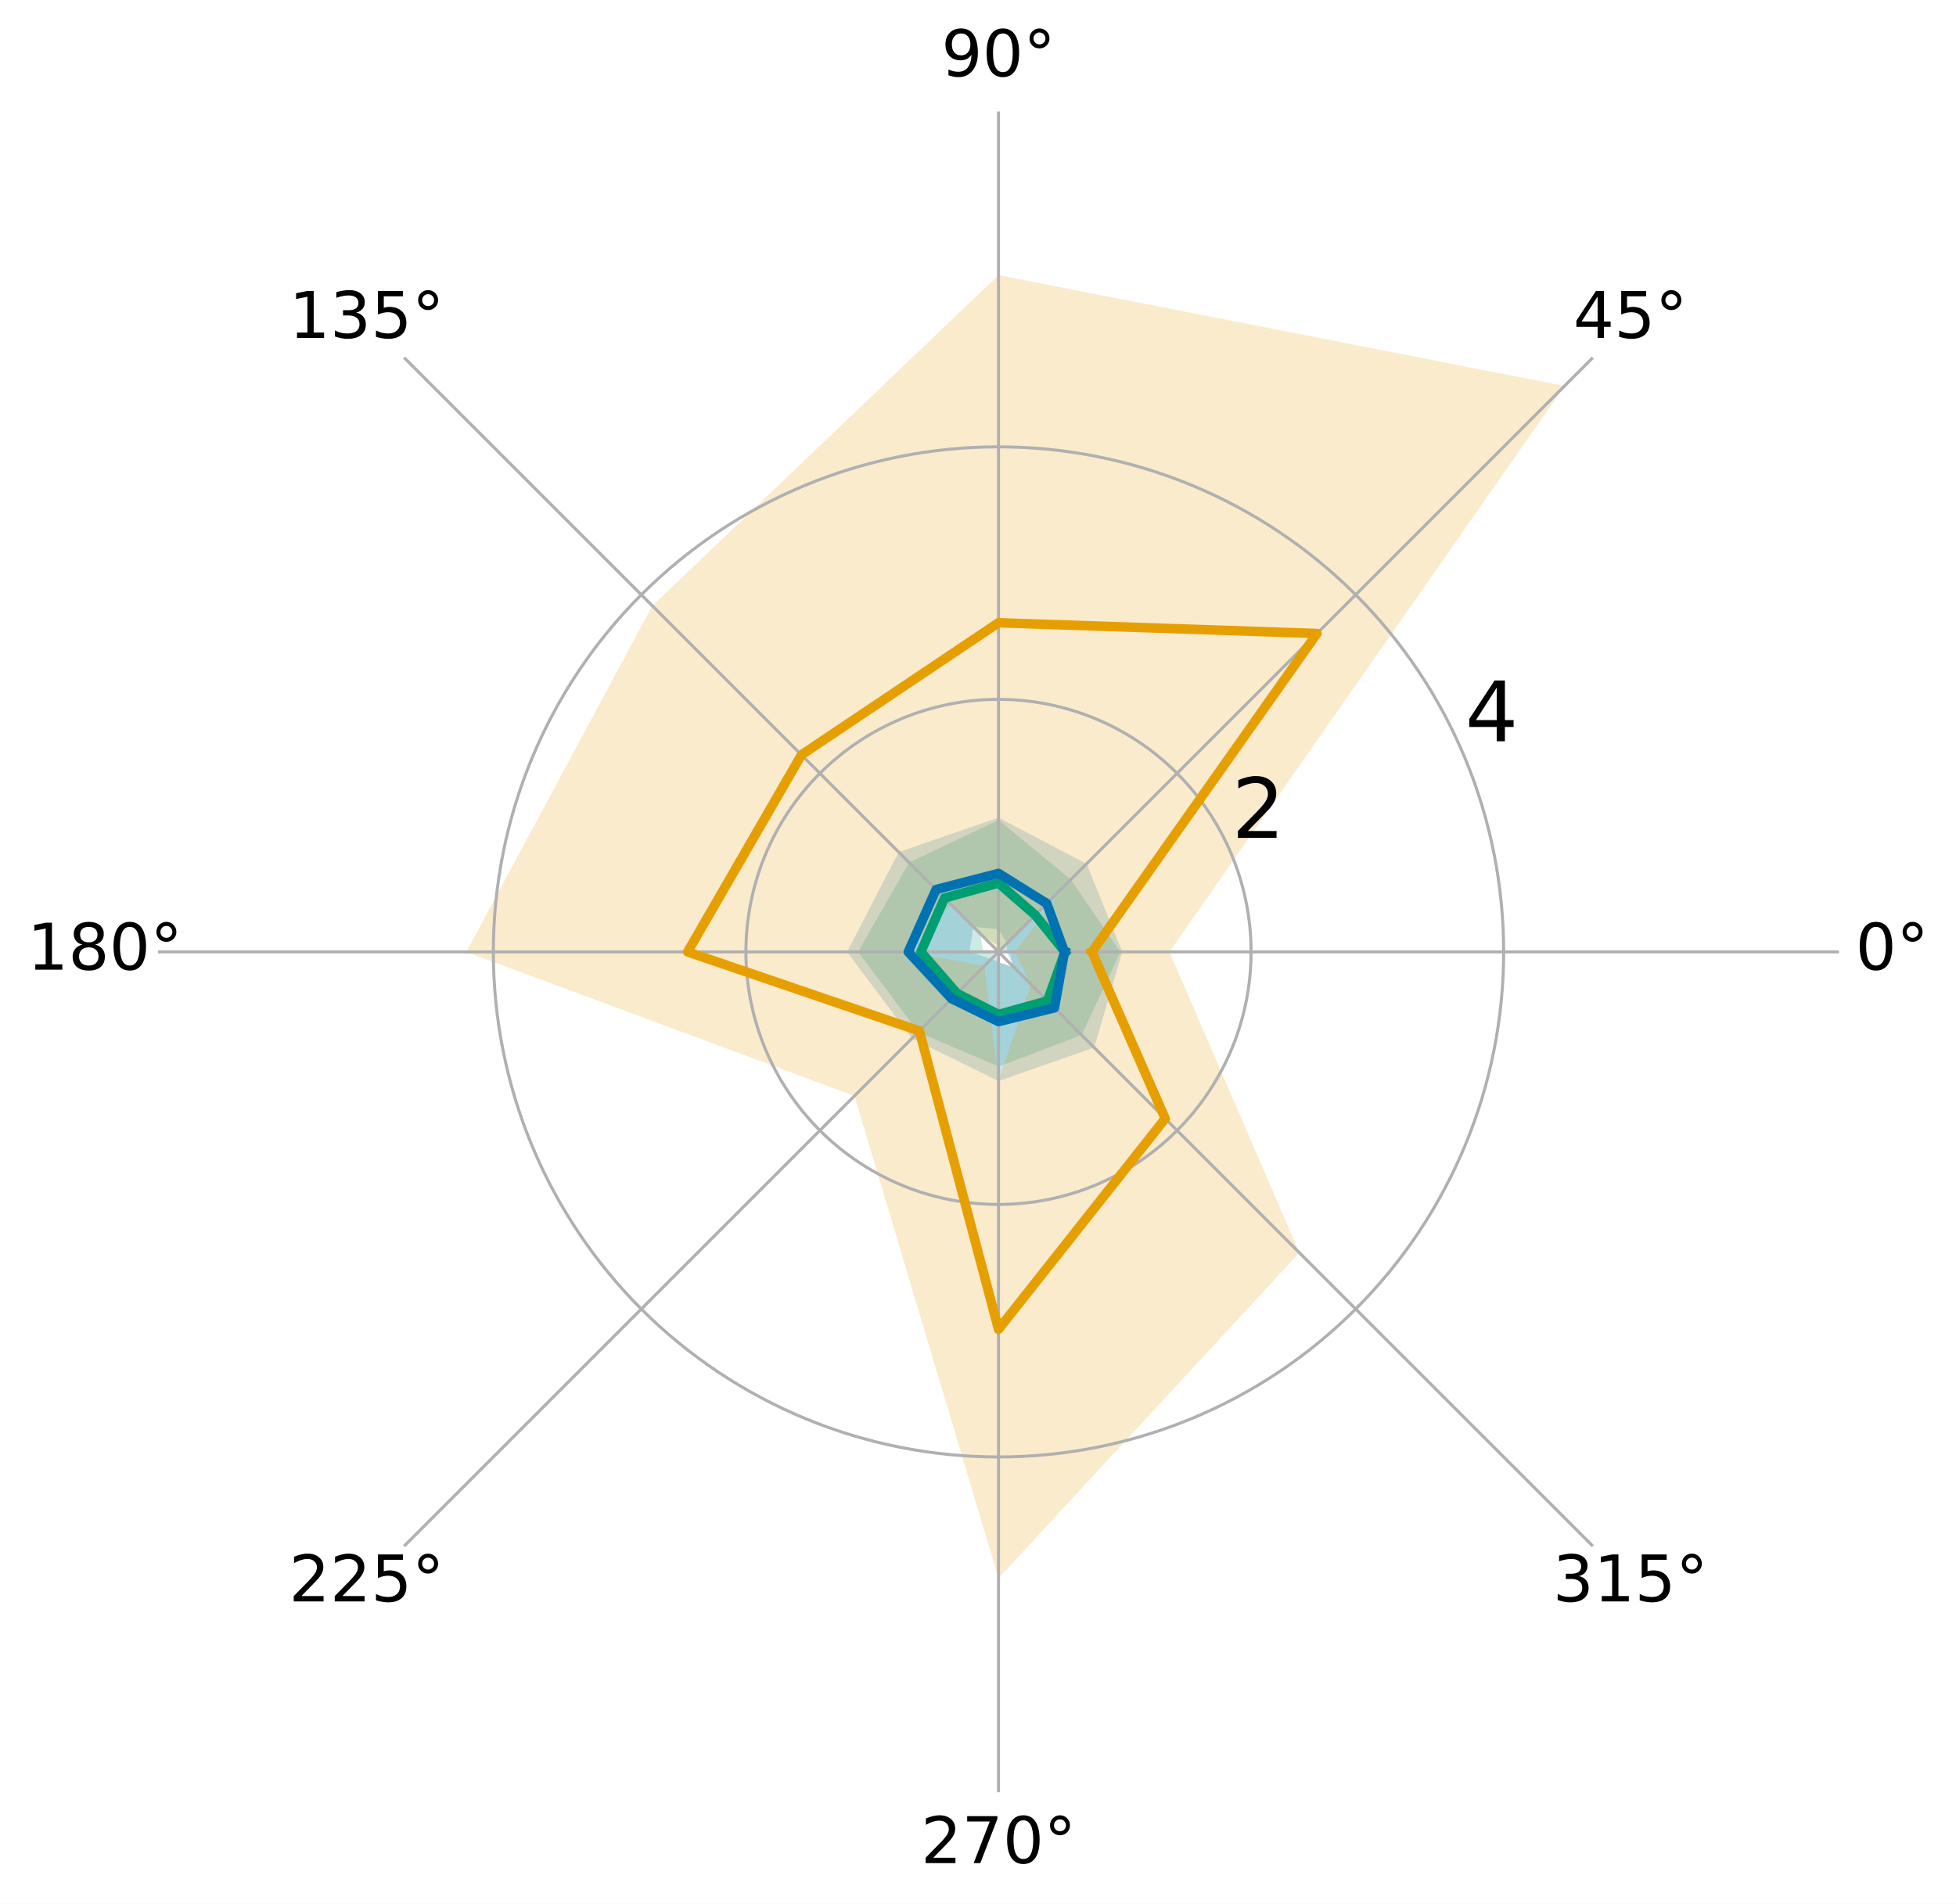
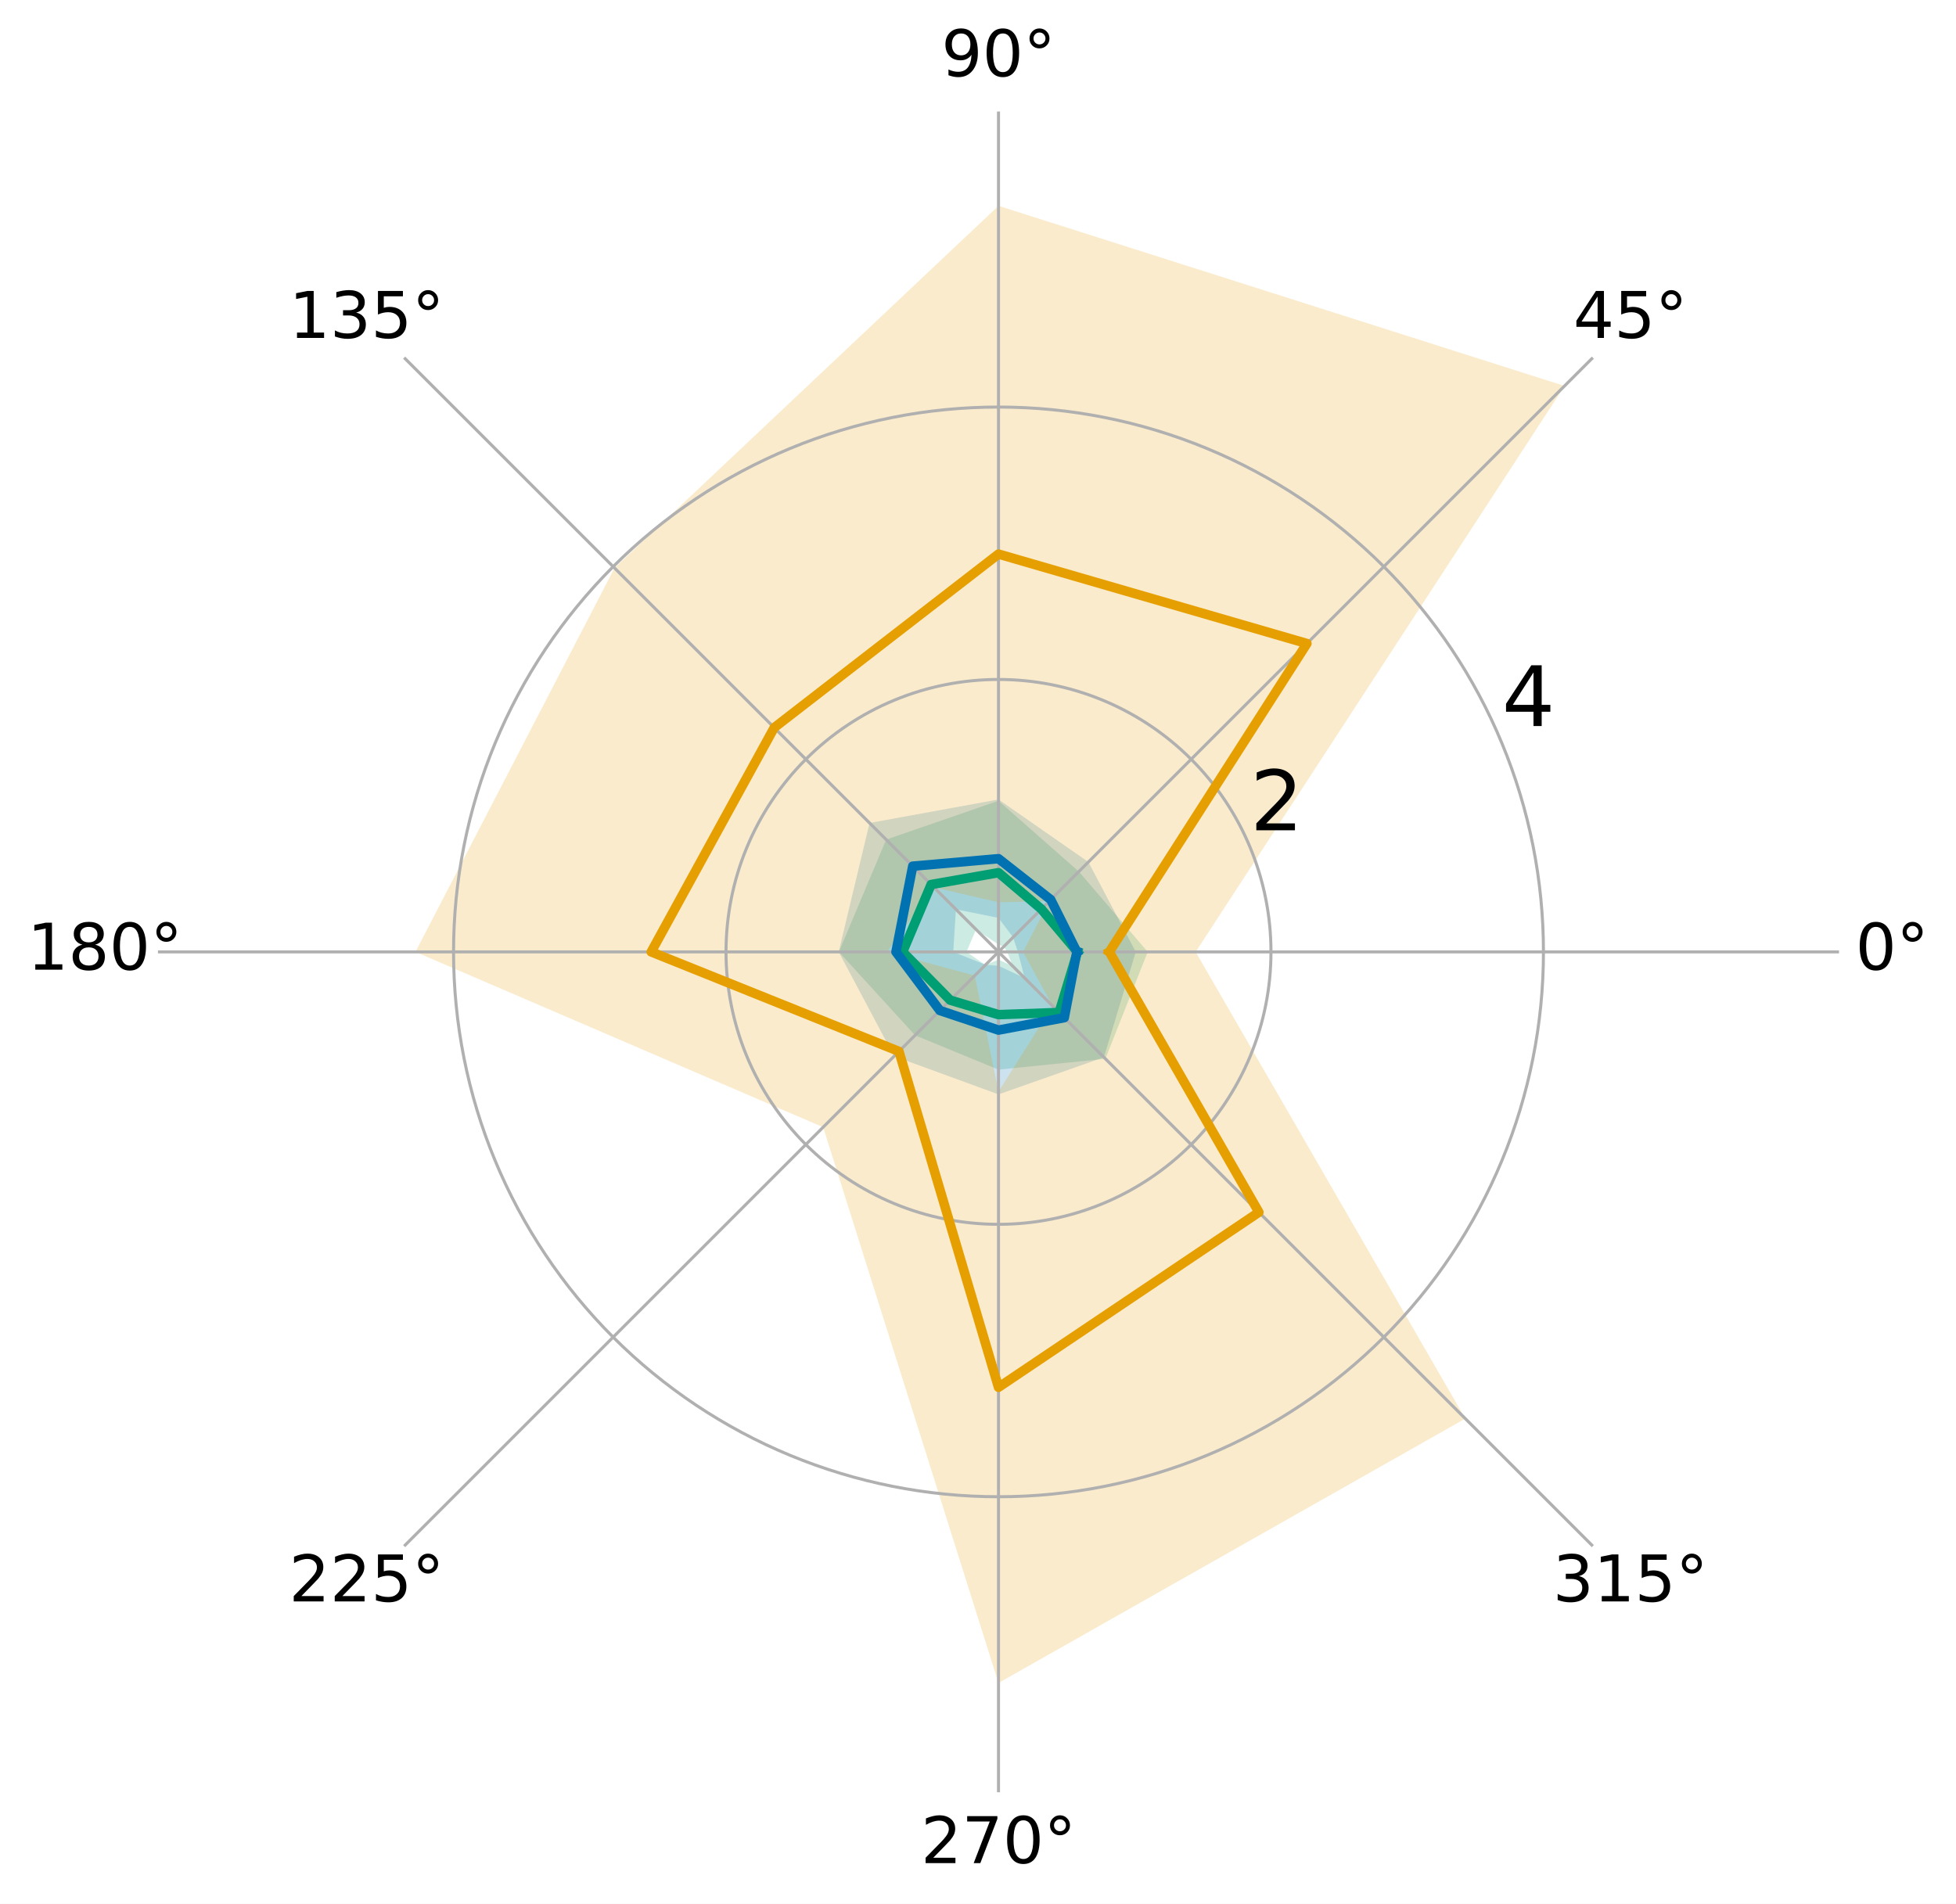
<svg xmlns="http://www.w3.org/2000/svg" xmlns:xlink="http://www.w3.org/1999/xlink" width="516.053pt" height="502.373pt" viewBox="0 0 516.053 502.373" version="1.1">
  <defs>
    <style type="text/css">*{stroke-linejoin: round; stroke-linecap: butt}</style>
  </defs>
  <g id="figure_1">
    <g id="patch_1">
      <path d="M 0 502.373  L 516.053 502.373  L 516.053 0  L 0 0  z " style="fill: #ffffff" />
    </g>
    <g id="axes_1">
      <g id="patch_2">
        <path d="M 485.194 251.186  C 485.194 222.065 479.458 193.227 468.314 166.323  C 457.17 139.418 440.834 114.97 420.242 94.378  C 399.651 73.787 375.203 57.451 348.298 46.307  C 321.394 35.163 292.556 29.426 263.434 29.426  C 234.313 29.426 205.475 35.163 178.57 46.307  C 151.666 57.451 127.218 73.787 106.626 94.378  C 86.035 114.97 69.699 139.418 58.555 166.323  C 47.411 193.227 41.674 222.065 41.674 251.186  C 41.674 280.308 47.411 309.146 58.555 336.05  C 69.699 362.955 86.035 387.403 106.626 407.994  C 127.218 428.586 151.666 444.922 178.57 456.066  C 205.475 467.21 234.313 472.946 263.434 472.946  C 292.556 472.946 321.394 467.21 348.298 456.066  C 375.203 444.922 399.651 428.586 420.242 407.994  C 440.834 387.403 457.17 362.955 468.314 336.05  C 479.458 309.146 485.194 280.308 485.194 251.186  M 263.434 251.186  C 263.434 251.186 263.434 251.186 263.434 251.186  C 263.434 251.186 263.434 251.186 263.434 251.186  C 263.434 251.186 263.434 251.186 263.434 251.186  C 263.434 251.186 263.434 251.186 263.434 251.186  C 263.434 251.186 263.434 251.186 263.434 251.186  C 263.434 251.186 263.434 251.186 263.434 251.186  C 263.434 251.186 263.434 251.186 263.434 251.186  C 263.434 251.186 263.434 251.186 263.434 251.186  C 263.434 251.186 263.434 251.186 263.434 251.186  C 263.434 251.186 263.434 251.186 263.434 251.186  C 263.434 251.186 263.434 251.186 263.434 251.186  C 263.434 251.186 263.434 251.186 263.434 251.186  C 263.434 251.186 263.434 251.186 263.434 251.186  C 263.434 251.186 263.434 251.186 263.434 251.186  C 263.434 251.186 263.434 251.186 263.434 251.186  C 263.434 251.186 263.434 251.186 263.434 251.186  z " style="fill: #ffffff" />
      </g>
      <g id="PolyCollection_1">
        <defs>
-           <path id="m7b139d3107" d="M 295.572 -251.186  L 266.367 -251.186  L 263.756 -251.509  L 263.434 -252.725  L 258.566 -256.055  L 259.506 -251.186  L 262.713 -250.465  L 263.434 -248.424  L 267.323 -247.298  L 266.367 -251.186  L 295.572 -251.186  L 295.572 -251.186  L 285.383 -229.238  L 263.434 -220.932  L 242.262 -230.014  L 226.381 -251.186  L 239.858 -274.763  L 263.434 -285.977  L 282.523 -270.275  L 295.572 -251.186  z " />
+           <path id="m0e703ee8fe" d="M 302.805 -251.186  L 265.719 -251.186  L 264.846 -252.598  L 263.434 -253.131  L 257.517 -257.103  L 254.975 -251.186  L 259.974 -247.726  L 263.434 -249.137  L 267.219 -247.401  L 265.719 -251.186  L 302.805 -251.186  L 302.805 -251.186  L 291.637 -222.983  L 263.434 -220.119  L 241.42 -229.172  L 221.327 -251.186  L 233.798 -280.823  L 263.434 -291.057  L 284.63 -272.382  L 302.805 -251.186  z " />
        </defs>
-         <g clip-path="url(#p040e61b2b8)">
-           <use xlink:href="#m7b139d3107" x="0" y="502.373" style="fill: #009e73; fill-opacity: 0.2" />
+         <g clip-path="url(#p2727c9219c)">
+           <use xlink:href="#m0e703ee8fe" x="0" y="502.373" style="fill: #009e73; fill-opacity: 0.2" />
        </g>
      </g>
      <g id="PolyCollection_2">
        <defs>
-           <path id="m2062d7bd07" d="M 296.093 -251.186  L 265.592 -251.186  L 265.709 -253.461  L 263.434 -257.194  L 256.828 -257.792  L 255.782 -251.186  L 261.55 -249.302  L 263.434 -248.487  L 267.713 -246.908  L 265.592 -251.186  L 296.093 -251.186  L 296.093 -251.186  L 288.675 -225.946  L 263.434 -217.094  L 240.597 -228.349  L 223.477 -251.186  L 237.107 -277.514  L 263.434 -286.612  L 286.67 -274.422  L 296.093 -251.186  z " />
+           <path id="m640a1366a4" d="M 299.654 -251.186  L 268.558 -251.186  L 267.281 -255.033  L 263.434 -260.157  L 252.202 -262.419  L 251.492 -251.186  L 260.032 -247.784  L 263.434 -247.513  L 270.351 -244.27  L 268.558 -251.186  L 299.654 -251.186  L 299.654 -251.186  L 291.239 -223.382  L 263.434 -213.583  L 235.903 -223.655  L 221.276 -251.186  L 229.418 -285.203  L 263.434 -291.411  L 287.148 -274.9  L 299.654 -251.186  z " />
        </defs>
-         <g clip-path="url(#p040e61b2b8)">
-           <use xlink:href="#m2062d7bd07" x="0" y="502.373" style="fill: #0072b2; fill-opacity: 0.2" />
+         <g clip-path="url(#p2727c9219c)">
+           <use xlink:href="#m640a1366a4" x="0" y="502.373" style="fill: #0072b2; fill-opacity: 0.2" />
        </g>
      </g>
      <g id="PolyCollection_3">
        <defs>
-           <path id="m95611dec97" d="M 308.528 -251.186  L 267.69 -251.186  L 282.146 -269.898  L 263.434 -251.186  L 250.784 -263.837  L 239.81 -251.186  L 259.705 -247.457  L 263.434 -217.285  L 272.029 -242.591  L 267.69 -251.186  L 308.528 -251.186  L 308.528 -251.186  L 342.807 -171.814  L 263.434 -85.922  L 225.426 -213.178  L 123.02 -251.186  L 172.108 -342.512  L 263.434 -429.771  L 412.775 -400.527  L 308.528 -251.186  z " />
+           <path id="m5c1da6e333" d="M 315.452 -251.186  L 269.903 -251.186  L 276.84 -264.592  L 263.434 -264.267  L 246.397 -268.224  L 234.01 -251.186  L 257.18 -244.932  L 263.434 -214.307  L 277.681 -236.94  L 269.903 -251.186  L 315.452 -251.186  L 315.452 -251.186  L 386.589 -128.032  L 263.434 -58.27  L 217.171 -204.923  L 109.608 -251.186  L 162.128 -352.492  L 263.434 -448.057  L 412.775 -400.527  L 315.452 -251.186  z " />
        </defs>
-         <g clip-path="url(#p040e61b2b8)">
-           <use xlink:href="#m95611dec97" x="0" y="502.373" style="fill: #e69f00; fill-opacity: 0.2" />
+         <g clip-path="url(#p2727c9219c)">
+           <use xlink:href="#m5c1da6e333" x="0" y="502.373" style="fill: #e69f00; fill-opacity: 0.2" />
        </g>
      </g>
      <g id="matplotlib.axis_1">
        <g id="xtick_1">
          <g id="line2d_1">
-             <path d="M 263.434 251.186  L 485.194 251.186  " clip-path="url(#p040e61b2b8)" style="fill: none; stroke: #b0b0b0; stroke-width: 0.8; stroke-linecap: square" />
+             <path d="M 263.434 251.186  L 485.194 251.186  " clip-path="url(#p2727c9219c)" style="fill: none; stroke: #b0b0b0; stroke-width: 0.8; stroke-linecap: square" />
          </g>
          <g id="text_1">
            <g transform="translate(489.5362 255.8773) scale(0.17 -0.17)">
              <defs>
                <path id="DejaVuSans-30" d="M 2034 4250  Q 1547 4250 1301 3770  Q 1056 3291 1056 2328  Q 1056 1369 1301 889  Q 1547 409 2034 409  Q 2525 409 2770 889  Q 3016 1369 3016 2328  Q 3016 3291 2770 3770  Q 2525 4250 2034 4250  z M 2034 4750  Q 2819 4750 3233 4129  Q 3647 3509 3647 2328  Q 3647 1150 3233 529  Q 2819 -91 2034 -91  Q 1250 -91 836 529  Q 422 1150 422 2328  Q 422 3509 836 4129  Q 1250 4750 2034 4750  z " transform="scale(0.015625)" />
                <path id="DejaVuSans-b0" d="M 1600 4347  Q 1350 4347 1178 4173  Q 1006 4000 1006 3750  Q 1006 3503 1178 3333  Q 1350 3163 1600 3163  Q 1850 3163 2022 3333  Q 2194 3503 2194 3750  Q 2194 3997 2020 4172  Q 1847 4347 1600 4347  z M 1600 4750  Q 1800 4750 1984 4673  Q 2169 4597 2303 4453  Q 2447 4313 2519 4134  Q 2591 3956 2591 3750  Q 2591 3338 2302 3052  Q 2013 2766 1594 2766  Q 1172 2766 890 3047  Q 609 3328 609 3750  Q 609 4169 896 4459  Q 1184 4750 1600 4750  z " transform="scale(0.015625)" />
              </defs>
              <use xlink:href="#DejaVuSans-30" />
              <use xlink:href="#DejaVuSans-b0" x="63.623" />
            </g>
          </g>
        </g>
        <g id="xtick_2">
          <g id="line2d_2">
-             <path d="M 263.434 251.186  L 420.242 94.378  " clip-path="url(#p040e61b2b8)" style="fill: none; stroke: #b0b0b0; stroke-width: 0.8; stroke-linecap: square" />
+             <path d="M 263.434 251.186  L 420.242 94.378  " clip-path="url(#p2727c9219c)" style="fill: none; stroke: #b0b0b0; stroke-width: 0.8; stroke-linecap: square" />
          </g>
          <g id="text_2">
            <g transform="translate(415.0756 89.16985) scale(0.17 -0.17)">
              <defs>
                <path id="DejaVuSans-34" d="M 2419 4116  L 825 1625  L 2419 1625  L 2419 4116  z M 2253 4666  L 3047 4666  L 3047 1625  L 3713 1625  L 3713 1100  L 3047 1100  L 3047 0  L 2419 0  L 2419 1100  L 313 1100  L 313 1709  L 2253 4666  z " transform="scale(0.015625)" />
                <path id="DejaVuSans-35" d="M 691 4666  L 3169 4666  L 3169 4134  L 1269 4134  L 1269 2991  Q 1406 3038 1543 3061  Q 1681 3084 1819 3084  Q 2600 3084 3056 2656  Q 3513 2228 3513 1497  Q 3513 744 3044 326  Q 2575 -91 1722 -91  Q 1428 -91 1123 -41  Q 819 9 494 109  L 494 744  Q 775 591 1075 516  Q 1375 441 1709 441  Q 2250 441 2565 725  Q 2881 1009 2881 1497  Q 2881 1984 2565 2268  Q 2250 2553 1709 2553  Q 1456 2553 1204 2497  Q 953 2441 691 2322  L 691 4666  z " transform="scale(0.015625)" />
              </defs>
              <use xlink:href="#DejaVuSans-34" />
              <use xlink:href="#DejaVuSans-35" x="63.623" />
              <use xlink:href="#DejaVuSans-b0" x="127.246" />
            </g>
          </g>
        </g>
        <g id="xtick_3">
          <g id="line2d_3">
-             <path d="M 263.434 251.186  L 263.434 29.426  " clip-path="url(#p040e61b2b8)" style="fill: none; stroke: #b0b0b0; stroke-width: 0.8; stroke-linecap: square" />
+             <path d="M 263.434 251.186  L 263.434 29.426  " clip-path="url(#p2727c9219c)" style="fill: none; stroke: #b0b0b0; stroke-width: 0.8; stroke-linecap: square" />
          </g>
          <g id="text_3">
            <g transform="translate(248.3681 20.11734) scale(0.17 -0.17)">
              <defs>
                <path id="DejaVuSans-39" d="M 703 97  L 703 672  Q 941 559 1184 500  Q 1428 441 1663 441  Q 2288 441 2617 861  Q 2947 1281 2994 2138  Q 2813 1869 2534 1725  Q 2256 1581 1919 1581  Q 1219 1581 811 2004  Q 403 2428 403 3163  Q 403 3881 828 4315  Q 1253 4750 1959 4750  Q 2769 4750 3195 4129  Q 3622 3509 3622 2328  Q 3622 1225 3098 567  Q 2575 -91 1691 -91  Q 1453 -91 1209 -44  Q 966 3 703 97  z M 1959 2075  Q 2384 2075 2632 2365  Q 2881 2656 2881 3163  Q 2881 3666 2632 3958  Q 2384 4250 1959 4250  Q 1534 4250 1286 3958  Q 1038 3666 1038 3163  Q 1038 2656 1286 2365  Q 1534 2075 1959 2075  z " transform="scale(0.015625)" />
              </defs>
              <use xlink:href="#DejaVuSans-39" />
              <use xlink:href="#DejaVuSans-30" x="63.623" />
              <use xlink:href="#DejaVuSans-b0" x="127.246" />
            </g>
          </g>
        </g>
        <g id="xtick_4">
          <g id="line2d_4">
-             <path d="M 263.434 251.186  L 106.626 94.378  " clip-path="url(#p040e61b2b8)" style="fill: none; stroke: #b0b0b0; stroke-width: 0.8; stroke-linecap: square" />
+             <path d="M 263.434 251.186  L 106.626 94.378  " clip-path="url(#p2727c9219c)" style="fill: none; stroke: #b0b0b0; stroke-width: 0.8; stroke-linecap: square" />
          </g>
          <g id="text_4">
            <g transform="translate(76.2525 89.16985) scale(0.17 -0.17)">
              <defs>
                <path id="DejaVuSans-31" d="M 794 531  L 1825 531  L 1825 4091  L 703 3866  L 703 4441  L 1819 4666  L 2450 4666  L 2450 531  L 3481 531  L 3481 0  L 794 0  L 794 531  z " transform="scale(0.015625)" />
                <path id="DejaVuSans-33" d="M 2597 2516  Q 3050 2419 3304 2112  Q 3559 1806 3559 1356  Q 3559 666 3084 287  Q 2609 -91 1734 -91  Q 1441 -91 1130 -33  Q 819 25 488 141  L 488 750  Q 750 597 1062 519  Q 1375 441 1716 441  Q 2309 441 2620 675  Q 2931 909 2931 1356  Q 2931 1769 2642 2001  Q 2353 2234 1838 2234  L 1294 2234  L 1294 2753  L 1863 2753  Q 2328 2753 2575 2939  Q 2822 3125 2822 3475  Q 2822 3834 2567 4026  Q 2313 4219 1838 4219  Q 1578 4219 1281 4162  Q 984 4106 628 3988  L 628 4550  Q 988 4650 1302 4700  Q 1616 4750 1894 4750  Q 2613 4750 3031 4423  Q 3450 4097 3450 3541  Q 3450 3153 3228 2886  Q 3006 2619 2597 2516  z " transform="scale(0.015625)" />
              </defs>
              <use xlink:href="#DejaVuSans-31" />
              <use xlink:href="#DejaVuSans-33" x="63.623" />
              <use xlink:href="#DejaVuSans-35" x="127.246" />
              <use xlink:href="#DejaVuSans-b0" x="190.869" />
            </g>
          </g>
        </g>
        <g id="xtick_5">
          <g id="line2d_5">
-             <path d="M 263.434 251.186  L 41.674 251.186  " clip-path="url(#p040e61b2b8)" style="fill: none; stroke: #b0b0b0; stroke-width: 0.8; stroke-linecap: square" />
+             <path d="M 263.434 251.186  L 41.674 251.186  " clip-path="url(#p2727c9219c)" style="fill: none; stroke: #b0b0b0; stroke-width: 0.8; stroke-linecap: square" />
          </g>
          <g id="text_5">
            <g transform="translate(7.2 255.8773) scale(0.17 -0.17)">
              <defs>
                <path id="DejaVuSans-38" d="M 2034 2216  Q 1584 2216 1326 1975  Q 1069 1734 1069 1313  Q 1069 891 1326 650  Q 1584 409 2034 409  Q 2484 409 2743 651  Q 3003 894 3003 1313  Q 3003 1734 2745 1975  Q 2488 2216 2034 2216  z M 1403 2484  Q 997 2584 770 2862  Q 544 3141 544 3541  Q 544 4100 942 4425  Q 1341 4750 2034 4750  Q 2731 4750 3128 4425  Q 3525 4100 3525 3541  Q 3525 3141 3298 2862  Q 3072 2584 2669 2484  Q 3125 2378 3379 2068  Q 3634 1759 3634 1313  Q 3634 634 3220 271  Q 2806 -91 2034 -91  Q 1263 -91 848 271  Q 434 634 434 1313  Q 434 1759 690 2068  Q 947 2378 1403 2484  z M 1172 3481  Q 1172 3119 1398 2916  Q 1625 2713 2034 2713  Q 2441 2713 2670 2916  Q 2900 3119 2900 3481  Q 2900 3844 2670 4047  Q 2441 4250 2034 4250  Q 1625 4250 1398 4047  Q 1172 3844 1172 3481  z " transform="scale(0.015625)" />
              </defs>
              <use xlink:href="#DejaVuSans-31" />
              <use xlink:href="#DejaVuSans-38" x="63.623" />
              <use xlink:href="#DejaVuSans-30" x="127.246" />
              <use xlink:href="#DejaVuSans-b0" x="190.869" />
            </g>
          </g>
        </g>
        <g id="xtick_6">
          <g id="line2d_6">
-             <path d="M 263.434 251.186  L 106.626 407.994  " clip-path="url(#p040e61b2b8)" style="fill: none; stroke: #b0b0b0; stroke-width: 0.8; stroke-linecap: square" />
+             <path d="M 263.434 251.186  L 106.626 407.994  " clip-path="url(#p2727c9219c)" style="fill: none; stroke: #b0b0b0; stroke-width: 0.8; stroke-linecap: square" />
          </g>
          <g id="text_6">
            <g transform="translate(76.2525 422.5848) scale(0.17 -0.17)">
              <defs>
                <path id="DejaVuSans-32" d="M 1228 531  L 3431 531  L 3431 0  L 469 0  L 469 531  Q 828 903 1448 1529  Q 2069 2156 2228 2338  Q 2531 2678 2651 2914  Q 2772 3150 2772 3378  Q 2772 3750 2511 3984  Q 2250 4219 1831 4219  Q 1534 4219 1204 4116  Q 875 4013 500 3803  L 500 4441  Q 881 4594 1212 4672  Q 1544 4750 1819 4750  Q 2544 4750 2975 4387  Q 3406 4025 3406 3419  Q 3406 3131 3298 2873  Q 3191 2616 2906 2266  Q 2828 2175 2409 1742  Q 1991 1309 1228 531  z " transform="scale(0.015625)" />
              </defs>
              <use xlink:href="#DejaVuSans-32" />
              <use xlink:href="#DejaVuSans-32" x="63.623" />
              <use xlink:href="#DejaVuSans-35" x="127.246" />
              <use xlink:href="#DejaVuSans-b0" x="190.869" />
            </g>
          </g>
        </g>
        <g id="xtick_7">
          <g id="line2d_7">
-             <path d="M 263.434 251.186  L 263.434 472.946  " clip-path="url(#p040e61b2b8)" style="fill: none; stroke: #b0b0b0; stroke-width: 0.8; stroke-linecap: square" />
+             <path d="M 263.434 251.186  L 263.434 472.946  " clip-path="url(#p2727c9219c)" style="fill: none; stroke: #b0b0b0; stroke-width: 0.8; stroke-linecap: square" />
          </g>
          <g id="text_7">
            <g transform="translate(242.96 491.6373) scale(0.17 -0.17)">
              <defs>
                <path id="DejaVuSans-37" d="M 525 4666  L 3525 4666  L 3525 4397  L 1831 0  L 1172 0  L 2766 4134  L 525 4134  L 525 4666  z " transform="scale(0.015625)" />
              </defs>
              <use xlink:href="#DejaVuSans-32" />
              <use xlink:href="#DejaVuSans-37" x="63.623" />
              <use xlink:href="#DejaVuSans-30" x="127.246" />
              <use xlink:href="#DejaVuSans-b0" x="190.869" />
            </g>
          </g>
        </g>
        <g id="xtick_8">
          <g id="line2d_8">
-             <path d="M 263.434 251.186  L 420.242 407.994  " clip-path="url(#p040e61b2b8)" style="fill: none; stroke: #b0b0b0; stroke-width: 0.8; stroke-linecap: square" />
+             <path d="M 263.434 251.186  L 420.242 407.994  " clip-path="url(#p2727c9219c)" style="fill: none; stroke: #b0b0b0; stroke-width: 0.8; stroke-linecap: square" />
          </g>
          <g id="text_8">
            <g transform="translate(409.6675 422.5848) scale(0.17 -0.17)">
              <use xlink:href="#DejaVuSans-33" />
              <use xlink:href="#DejaVuSans-31" x="63.623" />
              <use xlink:href="#DejaVuSans-35" x="127.246" />
              <use xlink:href="#DejaVuSans-b0" x="190.869" />
            </g>
          </g>
        </g>
      </g>
      <g id="matplotlib.axis_2">
        <g id="ytick_1">
          <g id="line2d_9">
-             <path d="M 330.072 251.186  C 330.072 242.436 328.348 233.77 325 225.685  C 321.651 217.601 316.742 210.254 310.554 204.066  C 304.367 197.879 297.02 192.97 288.936 189.621  C 280.851 186.272 272.185 184.549 263.434 184.549  C 254.684 184.549 246.018 186.272 237.933 189.621  C 229.849 192.97 222.502 197.879 216.314 204.066  C 210.127 210.254 205.218 217.601 201.869 225.685  C 198.52 233.77 196.797 242.436 196.797 251.186  C 196.797 259.937 198.52 268.603 201.869 276.688  C 205.218 284.772 210.127 292.119 216.314 298.306  C 222.502 304.494 229.849 309.403 237.933 312.752  C 246.018 316.1 254.684 317.824 263.434 317.824  C 272.185 317.824 280.851 316.1 288.936 312.752  C 297.02 309.403 304.367 304.494 310.554 298.306  C 316.742 292.119 321.651 284.772 325 276.688  C 328.348 268.603 330.072 259.937 330.072 251.186  " clip-path="url(#p040e61b2b8)" style="fill: none; stroke: #b0b0b0; stroke-width: 0.8; stroke-linecap: square" />
+             <path d="M 335.322 251.186  C 335.322 241.746 333.463 232.398 329.85 223.676  C 326.238 214.954 320.942 207.029 314.267 200.354  C 307.592 193.679 299.666 188.383 290.945 184.771  C 282.223 181.158 272.875 179.298 263.434 179.298  C 253.994 179.298 244.646 181.158 235.924 184.771  C 227.202 188.383 219.277 193.679 212.602 200.354  C 205.927 207.029 200.631 214.954 197.019 223.676  C 193.406 232.398 191.546 241.746 191.546 251.186  C 191.546 260.627 193.406 269.975 197.019 278.697  C 200.631 287.418 205.927 295.344 212.602 302.019  C 219.277 308.694 227.202 313.99 235.924 317.602  C 244.646 321.215 253.994 323.074 263.434 323.074  C 272.875 323.074 282.223 321.215 290.945 317.602  C 299.666 313.99 307.592 308.694 314.267 302.019  C 320.942 295.344 326.238 287.418 329.85 278.697  C 333.463 269.975 335.322 260.627 335.322 251.186  " clip-path="url(#p2727c9219c)" style="fill: none; stroke: #b0b0b0; stroke-width: 0.8; stroke-linecap: square" />
          </g>
          <g id="text_9">
-             <g transform="translate(324.9996 221.1099) scale(0.22 -0.22)">
+             <g transform="translate(329.8502 219.1008) scale(0.22 -0.22)">
              <use xlink:href="#DejaVuSans-32" />
            </g>
          </g>
        </g>
        <g id="ytick_2">
          <g id="line2d_10">
-             <path d="M 396.71 251.186  C 396.71 233.685 393.262 216.353 386.565 200.184  C 379.867 184.015 370.05 169.322 357.674 156.946  C 345.299 144.571 330.606 134.753 314.437 128.056  C 298.267 121.358 280.936 117.911 263.434 117.911  C 245.933 117.911 228.601 121.358 212.432 128.056  C 196.263 134.753 181.57 144.571 169.194 156.946  C 156.819 169.322 147.001 184.015 140.304 200.184  C 133.606 216.353 130.159 233.685 130.159 251.186  C 130.159 268.688 133.606 286.019 140.304 302.189  C 147.001 318.358 156.819 333.051 169.194 345.426  C 181.57 357.802 196.263 367.619 212.432 374.317  C 228.601 381.014 245.933 384.462 263.434 384.462  C 280.936 384.462 298.267 381.014 314.437 374.317  C 330.606 367.619 345.299 357.802 357.674 345.426  C 370.05 333.051 379.867 318.358 386.565 302.189  C 393.262 286.019 396.71 268.688 396.71 251.186  " clip-path="url(#p040e61b2b8)" style="fill: none; stroke: #b0b0b0; stroke-width: 0.8; stroke-linecap: square" />
+             <path d="M 407.21 251.186  C 407.21 232.306 403.491 213.609 396.266 196.166  C 389.041 178.722 378.45 162.872 365.099 149.522  C 351.749 136.171 335.898 125.58 318.455 118.355  C 301.012 111.13 282.315 107.411 263.434 107.411  C 244.554 107.411 225.857 111.13 208.414 118.355  C 190.97 125.58 175.12 136.171 161.769 149.522  C 148.419 162.872 137.828 178.722 130.603 196.166  C 123.378 213.609 119.659 232.306 119.659 251.186  C 119.659 270.067 123.378 288.764 130.603 306.207  C 137.828 323.65 148.419 339.501 161.769 352.851  C 175.12 366.202 190.97 376.793 208.414 384.018  C 225.857 391.243 244.554 394.962 263.434 394.962  C 282.315 394.962 301.012 391.243 318.455 384.018  C 335.898 376.793 351.749 366.202 365.099 352.851  C 378.45 339.501 389.041 323.65 396.266 306.207  C 403.491 288.764 407.21 270.067 407.21 251.186  " clip-path="url(#p2727c9219c)" style="fill: none; stroke: #b0b0b0; stroke-width: 0.8; stroke-linecap: square" />
          </g>
          <g id="text_10">
-             <g transform="translate(386.5649 195.6088) scale(0.22 -0.22)">
+             <g transform="translate(396.2659 191.5905) scale(0.22 -0.22)">
              <use xlink:href="#DejaVuSans-34" />
            </g>
          </g>
        </g>
      </g>
      <g id="line2d_11">
-         <path d="M 280.969 251.186  L 273.14 241.481  L 263.434 233.022  L 249.212 236.964  L 242.944 251.186  L 252.488 262.133  L 263.434 267.695  L 276.353 264.105  L 280.969 251.186  " clip-path="url(#p040e61b2b8)" style="fill: none; stroke: #009e73; stroke-width: 2.5; stroke-linecap: square" />
+         <path d="M 284.262 251.186  L 274.738 239.883  L 263.434 230.279  L 245.658 233.41  L 238.151 251.186  L 250.697 263.923  L 263.434 267.745  L 279.428 267.18  L 284.262 251.186  " clip-path="url(#p2727c9219c)" style="fill: none; stroke: #009e73; stroke-width: 2.5; stroke-linecap: square" />
      </g>
      <g id="line2d_12">
-         <path d="M 280.843 251.186  L 276.189 238.431  L 263.434 230.47  L 246.968 234.72  L 239.629 251.186  L 251.073 263.547  L 263.434 269.582  L 278.194 265.946  L 280.843 251.186  " clip-path="url(#p040e61b2b8)" style="fill: none; stroke: #0072b2; stroke-width: 2.5; stroke-linecap: square" />
+         <path d="M 284.106 251.186  L 277.215 237.406  L 263.434 226.588  L 240.81 228.562  L 236.384 251.186  L 247.967 266.653  L 263.434 271.825  L 280.795 268.547  L 284.106 251.186  " clip-path="url(#p2727c9219c)" style="fill: none; stroke: #0072b2; stroke-width: 2.5; stroke-linecap: square" />
      </g>
      <g id="line2d_13">
-         <path d="M 288.109 251.186  L 347.461 167.16  L 263.434 164.33  L 211.446 199.198  L 181.415 251.186  L 242.566 272.055  L 263.434 350.769  L 307.418 295.17  L 288.109 251.186  " clip-path="url(#p040e61b2b8)" style="fill: none; stroke: #e69f00; stroke-width: 2.5; stroke-linecap: square" />
+         <path d="M 292.678 251.186  L 344.808 169.813  L 263.434 146.211  L 204.263 192.015  L 171.809 251.186  L 237.175 277.445  L 263.434 366.084  L 332.135 319.887  L 292.678 251.186  " clip-path="url(#p2727c9219c)" style="fill: none; stroke: #e69f00; stroke-width: 2.5; stroke-linecap: square" />
      </g>
    </g>
  </g>
  <defs>
-     <clipPath id="p040e61b2b8">
+     <clipPath id="p2727c9219c">
      <path d="M 485.194 251.186  C 485.194 222.065 479.458 193.227 468.314 166.323  C 457.17 139.418 440.834 114.97 420.242 94.378  C 399.651 73.787 375.203 57.451 348.298 46.307  C 321.394 35.163 292.556 29.426 263.434 29.426  C 234.313 29.426 205.475 35.163 178.57 46.307  C 151.666 57.451 127.218 73.787 106.626 94.378  C 86.035 114.97 69.699 139.418 58.555 166.323  C 47.411 193.227 41.674 222.065 41.674 251.186  C 41.674 280.308 47.411 309.146 58.555 336.05  C 69.699 362.955 86.035 387.403 106.626 407.994  C 127.218 428.586 151.666 444.922 178.57 456.066  C 205.475 467.21 234.313 472.946 263.434 472.946  C 292.556 472.946 321.394 467.21 348.298 456.066  C 375.203 444.922 399.651 428.586 420.242 407.994  C 440.834 387.403 457.17 362.955 468.314 336.05  C 479.458 309.146 485.194 280.308 485.194 251.186  M 263.434 251.186  C 263.434 251.186 263.434 251.186 263.434 251.186  C 263.434 251.186 263.434 251.186 263.434 251.186  C 263.434 251.186 263.434 251.186 263.434 251.186  C 263.434 251.186 263.434 251.186 263.434 251.186  C 263.434 251.186 263.434 251.186 263.434 251.186  C 263.434 251.186 263.434 251.186 263.434 251.186  C 263.434 251.186 263.434 251.186 263.434 251.186  C 263.434 251.186 263.434 251.186 263.434 251.186  C 263.434 251.186 263.434 251.186 263.434 251.186  C 263.434 251.186 263.434 251.186 263.434 251.186  C 263.434 251.186 263.434 251.186 263.434 251.186  C 263.434 251.186 263.434 251.186 263.434 251.186  C 263.434 251.186 263.434 251.186 263.434 251.186  C 263.434 251.186 263.434 251.186 263.434 251.186  C 263.434 251.186 263.434 251.186 263.434 251.186  C 263.434 251.186 263.434 251.186 263.434 251.186  z " />
    </clipPath>
  </defs>
</svg>
